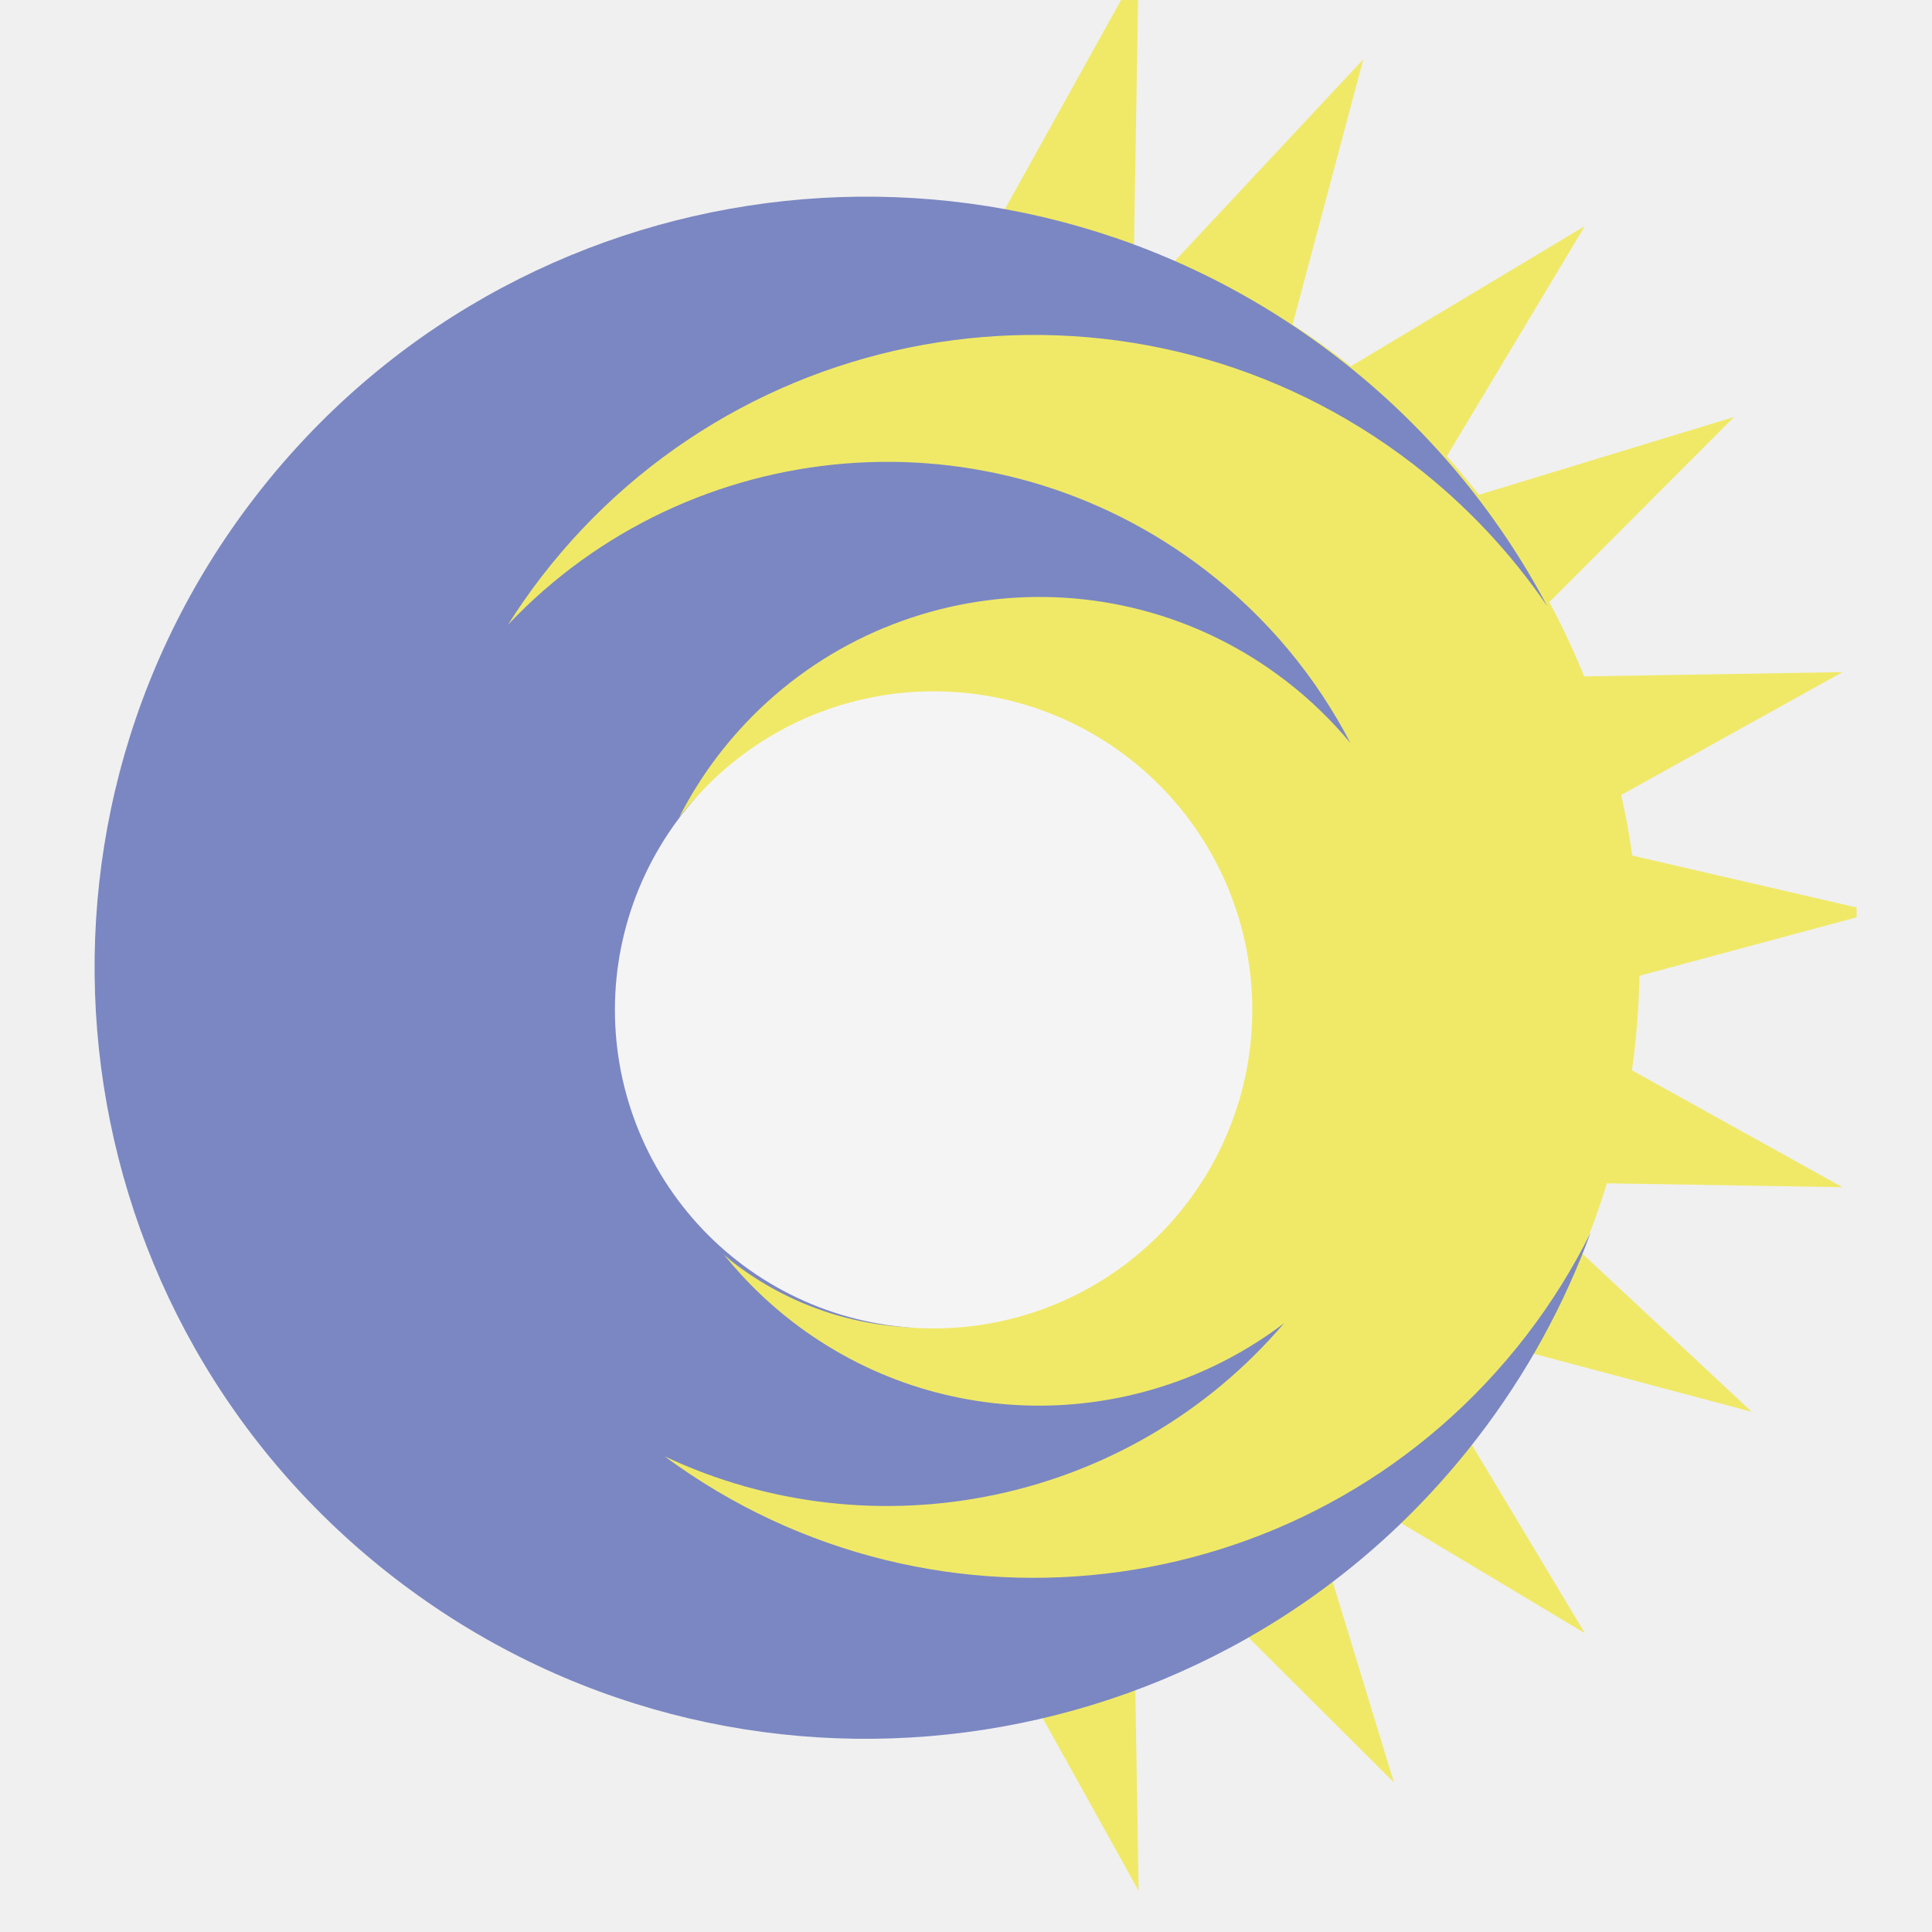
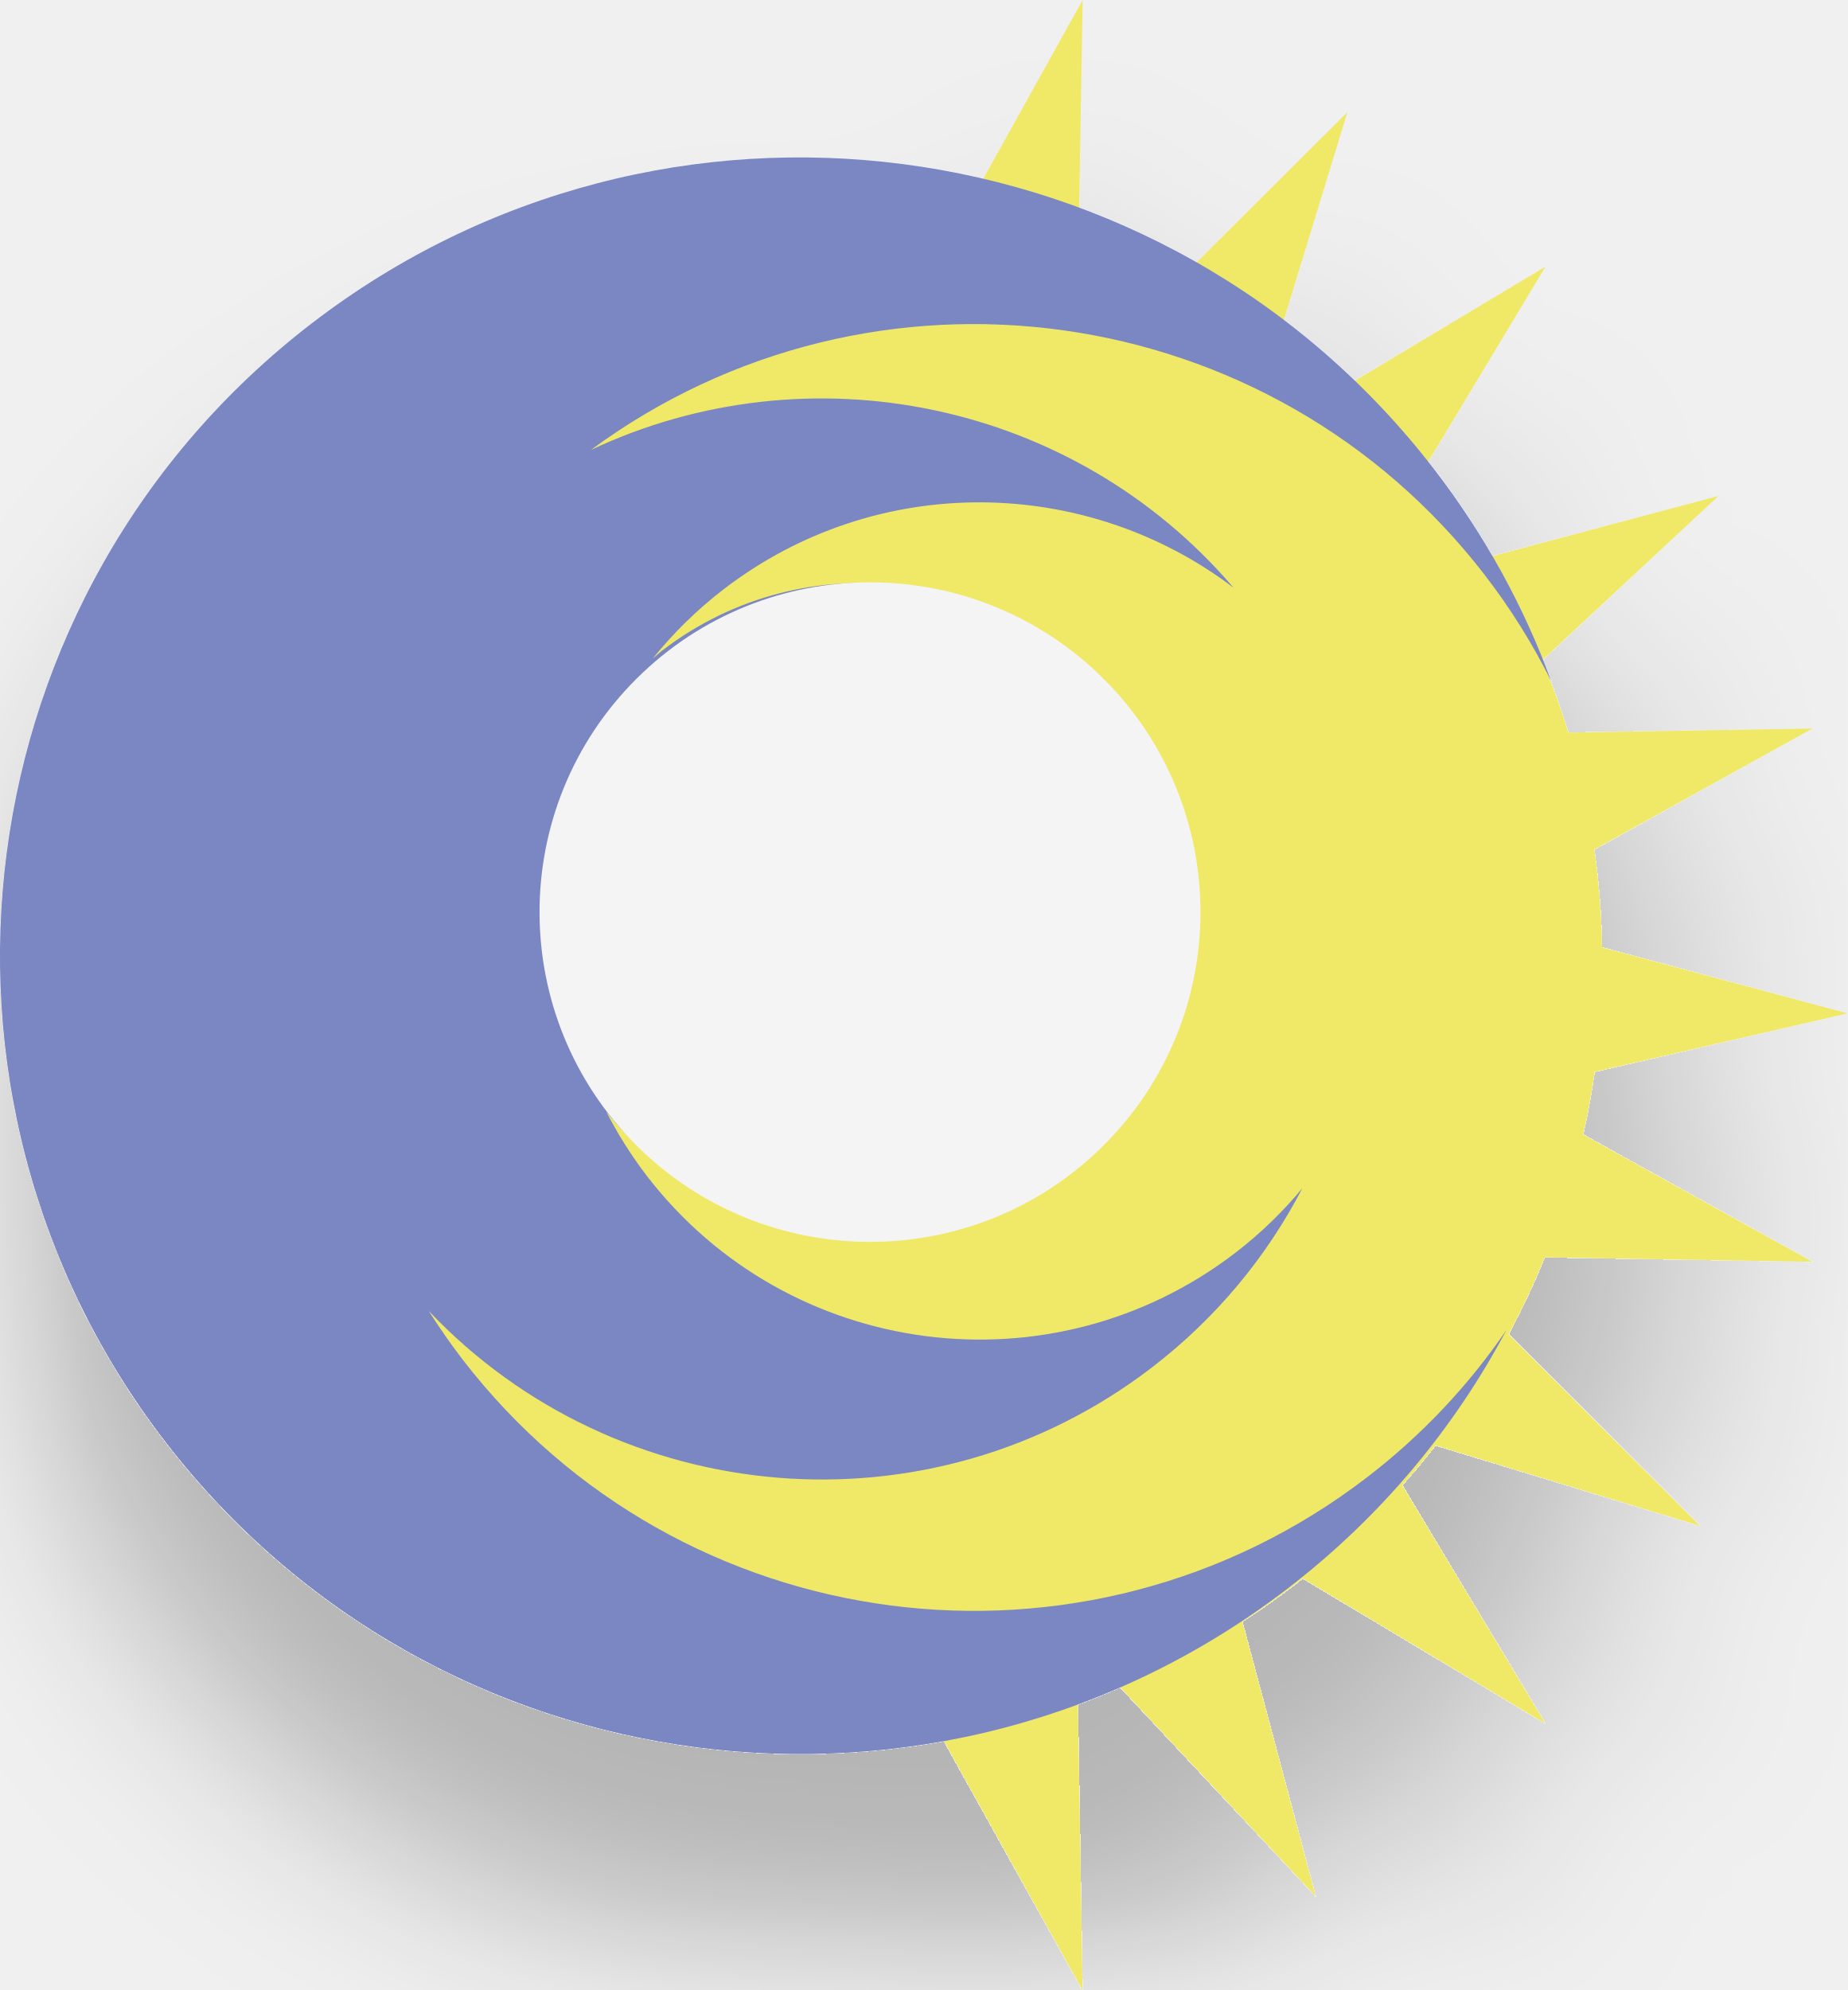
- <svg xmlns="http://www.w3.org/2000/svg" width="1080" zoomAndPan="magnify" viewBox="0 0 810 810" height="1080" preserveAspectRatio="xMidYMid meet" version="1.0">
+ <svg xmlns="http://www.w3.org/2000/svg" width="39" height="42" viewBox="0 0 39 42" fill="none">
+   <g clip-path="url(#clip0_902_18)">
+     <g filter="url(#filter0_d_902_18)">
+       <path d="M38.261 15.375L33.653 17.93C33.75 18.606 33.804 19.295 33.817 19.996L39.001 21.388L33.66 22.622C33.597 23.07 33.516 23.511 33.418 23.946L38.262 26.631L32.606 26.537C32.38 27.093 32.127 27.636 31.844 28.16L35.889 32.206L30.301 30.506C30.076 30.794 29.843 31.075 29.599 31.347L32.622 36.378L27.501 33.314C27.09 33.637 26.664 33.942 26.224 34.227L27.773 40.023L23.631 35.596C23.342 35.717 23.049 35.828 22.752 35.932L22.852 42.005L19.879 36.664C19.4 36.741 18.913 36.796 18.421 36.831L15.444 36.785C15.142 36.753 14.842 36.712 14.546 36.664L11.673 35.932C11.197 35.764 10.731 35.574 10.276 35.365L7.734 33.913C7.458 33.721 7.188 33.521 6.925 33.313L4.827 31.347C4.453 30.93 4.103 30.495 3.773 30.043L2.323 27.652C2.142 27.288 1.974 26.915 1.82 26.537L1.008 23.945C0.867 23.32 0.758 22.682 0.691 22.032L0.625 19.416C0.652 18.915 0.703 18.419 0.773 17.93L1.323 15.461C1.542 14.746 1.81 14.053 2.12 13.382L3.302 11.25C3.622 10.761 3.965 10.289 4.334 9.838L5.96 8.115C6.563 7.561 7.205 7.05 7.885 6.589L9.88 5.431C10.453 5.149 11.044 4.9 11.651 4.685L13.84 4.072C14.669 3.902 15.52 3.793 16.389 3.75L18.651 3.795C19.308 3.851 19.955 3.941 20.588 4.072L22.854 0.001L22.776 4.684C23.576 4.968 24.35 5.309 25.089 5.707L28.442 2.368L27.044 6.943C27.54 7.308 28.016 7.698 28.468 8.114L32.623 5.628L30.094 9.837C30.588 10.442 31.041 11.081 31.447 11.752L36.276 10.467L32.554 13.935C32.762 14.432 32.945 14.941 33.105 15.461L38.261 15.375Z" fill="#F0E968" />
+       <path d="M32.748 14.383C32.361 13.605 31.894 12.852 31.343 12.137C26.815 6.265 18.423 5.113 12.476 9.495C17.062 7.336 22.653 8.443 26.04 12.405C22.936 10.046 18.519 9.947 15.278 12.435C14.709 12.872 14.21 13.365 13.779 13.899C13.846 13.844 13.908 13.784 13.977 13.731C16.993 11.416 21.318 11.979 23.638 14.987C25.959 17.995 25.394 22.311 22.379 24.626C19.396 26.916 15.134 26.386 12.797 23.462C13.04 23.933 13.326 24.39 13.66 24.825C16.643 28.692 22.202 29.415 26.078 26.44C26.61 26.032 27.08 25.573 27.491 25.079C26.746 26.512 25.685 27.81 24.319 28.859C19.629 32.459 13.03 31.866 9.05 27.668C9.273 28.019 9.511 28.363 9.77 28.699C14.353 34.643 22.898 35.754 28.855 31.181C30.028 30.281 31.01 29.226 31.801 28.069C30.704 30.134 29.161 32.006 27.183 33.525C19.791 39.199 9.19 37.82 3.503 30.445C-2.184 23.07 -0.802 12.492 6.589 6.818C13.98 1.144 24.582 2.523 30.269 9.898C31.348 11.296 32.171 12.81 32.748 14.383Z" fill="#7B87C2" />
+       <path d="M23.298 14.329C26.022 17.047 26.022 21.454 23.298 24.172C20.574 26.89 16.157 26.89 13.432 24.172C10.708 21.454 10.708 17.047 13.432 14.329C16.157 11.611 20.574 11.611 23.298 14.329Z" fill="#F5F4F5" />
+     </g>
+   </g>
  <defs>
-     <clipPath id="942f223600">
-       <path d="M 51 0 L 778.395 0 L 778.395 793 L 51 793 Z M 51 0 " clip-rule="nonzero" />
+     <filter id="filter0_d_902_18" x="-4.001" y="0.001" width="47.002" height="50.004" filterUnits="userSpaceOnUse" color-interpolation-filters="sRGB">
+       <feFlood flood-opacity="0" result="BackgroundImageFix" />
+       <feColorMatrix in="SourceAlpha" type="matrix" values="0 0 0 0 0 0 0 0 0 0 0 0 0 0 0 0 0 0 127 0" result="hardAlpha" />
+       <feOffset dy="4" />
+       <feGaussianBlur stdDeviation="2" />
+       <feComposite in2="hardAlpha" operator="out" />
+       <feColorMatrix type="matrix" values="0 0 0 0 0 0 0 0 0 0 0 0 0 0 0 0 0 0 0.25 0" />
+       <feBlend mode="normal" in2="BackgroundImageFix" result="effect1_dropShadow_902_18" />
+       <feBlend mode="normal" in="SourceGraphic" in2="effect1_dropShadow_902_18" result="shape" />
+     </filter>
+     <clipPath id="clip0_902_18">
+       <rect width="39" height="42" fill="white" />
    </clipPath>
  </defs>
-   <g clip-path="url(#942f223600)">
-     <path fill="#f0e968" d="M 772.461 497.746 L 684.191 448.734 C 686.051 435.762 687.09 422.531 687.348 409.094 L 786.621 382.375 L 684.332 358.699 C 683.129 350.109 681.574 341.645 679.703 333.301 L 772.473 281.789 L 664.16 283.582 C 659.824 272.914 654.977 262.504 649.551 252.441 L 727.031 174.812 L 620.012 207.441 C 615.688 201.918 611.227 196.52 606.559 191.301 L 664.453 94.777 L 566.375 153.559 C 558.512 147.352 550.355 141.508 541.914 136.047 L 571.582 24.84 L 492.254 109.762 C 486.727 107.441 481.105 105.328 475.426 103.316 L 477.348 -13.199 L 420.402 89.277 C 411.23 87.801 401.906 86.75 392.48 86.07 L 335.457 86.957 C 329.672 87.57 323.938 88.352 318.258 89.277 L 263.234 103.328 C 254.113 106.559 245.199 110.199 236.48 114.211 L 187.793 142.059 C 182.508 145.738 177.34 149.582 172.297 153.57 L 132.113 191.301 C 124.969 199.289 118.25 207.633 111.938 216.312 L 84.16 262.184 C 80.695 269.184 77.488 276.324 74.527 283.594 L 58.98 333.312 C 56.289 345.312 54.195 357.555 52.902 370.031 L 51.645 420.211 C 52.156 429.84 53.133 439.352 54.48 448.734 L 65.023 496.105 C 69.215 509.824 74.348 523.121 80.273 535.992 L 102.91 576.902 C 109.039 586.285 115.621 595.336 122.688 603.992 L 153.828 637.043 C 165.371 647.668 177.672 657.477 190.691 666.324 L 228.898 688.543 C 239.863 693.953 251.191 698.734 262.824 702.863 L 304.738 714.617 C 320.617 717.887 336.918 719.977 353.566 720.797 L 396.879 719.938 C 409.461 718.863 421.852 717.133 433.973 714.633 L 477.375 792.734 L 475.887 702.887 C 491.215 697.438 506.027 690.887 520.176 683.258 L 584.406 747.309 L 557.625 659.527 C 567.129 652.543 576.238 645.043 584.895 637.066 L 664.48 684.758 L 616.035 604.004 C 625.5 592.402 634.172 580.145 641.945 567.273 L 734.445 591.926 L 663.156 525.387 C 667.133 515.852 670.648 506.082 673.699 496.105 Z M 772.461 497.746 " fill-opacity="1" fill-rule="nonzero" />
-   </g>
-   <path fill="#7b87c2" d="M 666.879 516.785 C 659.453 531.711 650.512 546.156 639.957 559.875 C 553.238 672.543 392.504 694.645 278.625 610.566 C 366.445 652.004 473.527 630.758 538.387 554.734 C 478.941 600.004 394.352 601.902 332.289 554.172 C 321.387 545.785 311.832 536.324 303.57 526.066 C 304.855 527.133 306.035 528.273 307.367 529.297 C 365.121 573.707 447.953 562.914 492.395 505.195 C 536.836 447.48 526.023 364.672 468.281 320.25 C 411.156 276.312 329.531 286.48 284.77 342.582 C 289.41 333.543 294.887 324.773 301.301 316.441 C 358.414 242.238 464.883 228.363 539.117 285.453 C 549.301 293.289 558.32 302.082 566.195 311.559 C 551.918 284.07 531.602 259.172 505.426 239.043 C 415.605 169.969 289.23 181.352 213.008 261.891 C 217.266 255.16 221.832 248.543 226.781 242.109 C 314.562 128.059 478.223 106.738 592.309 194.48 C 614.777 211.762 633.582 232.008 648.73 254.199 C 627.719 214.57 598.168 178.66 560.281 149.52 C 418.723 40.648 215.676 67.109 106.758 208.609 C -2.16 350.109 24.312 553.066 165.871 661.938 C 307.43 770.809 510.477 744.348 619.395 602.848 C 640.059 576.027 655.82 546.977 666.879 516.785 Z M 666.879 516.785 " fill-opacity="1" fill-rule="nonzero" />
-   <path fill="#f5f4f5" d="M 485.883 328.957 C 487.43 330.504 488.938 332.086 490.406 333.703 C 491.875 335.324 493.301 336.977 494.688 338.668 C 496.078 340.359 497.422 342.078 498.723 343.836 C 500.027 345.59 501.285 347.379 502.5 349.195 C 503.715 351.012 504.883 352.859 506.008 354.734 C 507.133 356.605 508.211 358.508 509.242 360.438 C 510.273 362.363 511.254 364.316 512.188 366.293 C 513.125 368.266 514.012 370.266 514.848 372.285 C 515.684 374.305 516.469 376.34 517.207 378.398 C 517.945 380.457 518.629 382.531 519.266 384.625 C 519.898 386.715 520.48 388.82 521.012 390.941 C 521.543 393.062 522.023 395.191 522.449 397.336 C 522.879 399.48 523.25 401.633 523.57 403.797 C 523.895 405.957 524.16 408.125 524.375 410.301 C 524.59 412.477 524.75 414.656 524.855 416.836 C 524.965 419.02 525.02 421.207 525.02 423.391 C 525.02 425.578 524.965 427.762 524.855 429.945 C 524.75 432.129 524.59 434.305 524.375 436.48 C 524.16 438.656 523.895 440.824 523.574 442.988 C 523.25 445.148 522.879 447.301 522.453 449.445 C 522.023 451.59 521.547 453.723 521.016 455.84 C 520.484 457.961 519.902 460.066 519.266 462.16 C 518.633 464.25 517.945 466.324 517.207 468.383 C 516.473 470.441 515.688 472.48 514.848 474.5 C 514.012 476.52 513.125 478.516 512.191 480.492 C 511.258 482.469 510.273 484.418 509.242 486.348 C 508.211 488.273 507.137 490.176 506.012 492.051 C 504.887 493.926 503.719 495.77 502.504 497.59 C 501.289 499.406 500.027 501.191 498.727 502.945 C 497.426 504.703 496.078 506.426 494.691 508.113 C 493.305 509.805 491.879 511.457 490.41 513.078 C 488.941 514.699 487.434 516.281 485.887 517.824 C 484.34 519.371 482.758 520.879 481.137 522.348 C 479.52 523.812 477.863 525.242 476.172 526.629 C 474.48 528.016 472.758 529.359 471.004 530.66 C 469.246 531.961 467.461 533.223 465.641 534.434 C 463.824 535.648 461.977 536.82 460.102 537.941 C 458.227 539.066 456.324 540.145 454.395 541.172 C 452.465 542.203 450.516 543.188 448.539 544.121 C 446.562 545.055 444.562 545.941 442.543 546.777 C 440.523 547.613 438.484 548.398 436.426 549.137 C 434.367 549.871 432.289 550.559 430.195 551.191 C 428.105 551.828 426 552.41 423.879 552.941 C 421.758 553.473 419.625 553.949 417.48 554.379 C 415.336 554.805 413.18 555.176 411.016 555.496 C 408.855 555.82 406.684 556.086 404.508 556.301 C 402.332 556.516 400.152 556.676 397.969 556.781 C 395.785 556.891 393.602 556.945 391.414 556.945 C 389.227 556.945 387.043 556.891 384.855 556.781 C 382.672 556.676 380.492 556.516 378.316 556.301 C 376.141 556.086 373.973 555.82 371.809 555.5 C 369.645 555.18 367.492 554.805 365.348 554.379 C 363.203 553.953 361.07 553.473 358.949 552.941 C 356.828 552.41 354.723 551.828 352.629 551.195 C 350.535 550.559 348.461 549.875 346.402 549.137 C 344.344 548.402 342.305 547.613 340.285 546.777 C 338.262 545.941 336.266 545.059 334.289 544.121 C 332.312 543.188 330.359 542.207 328.43 541.176 C 326.504 540.145 324.602 539.066 322.727 537.945 C 320.848 536.82 319.004 535.652 317.184 534.438 C 315.367 533.223 313.578 531.965 311.824 530.664 C 310.066 529.363 308.344 528.016 306.652 526.629 C 304.961 525.242 303.309 523.816 301.688 522.348 C 300.066 520.883 298.484 519.375 296.938 517.828 C 295.391 516.285 293.883 514.703 292.414 513.082 C 290.949 511.461 289.52 509.809 288.133 508.117 C 286.746 506.43 285.402 504.707 284.098 502.949 C 282.797 501.195 281.535 499.41 280.32 497.59 C 279.105 495.773 277.938 493.93 276.812 492.055 C 275.688 490.18 274.613 488.277 273.582 486.352 C 272.551 484.422 271.566 482.473 270.633 480.496 C 269.699 478.52 268.812 476.523 267.977 474.504 C 267.137 472.484 266.352 470.445 265.613 468.387 C 264.879 466.328 264.191 464.254 263.559 462.164 C 262.922 460.07 262.34 457.965 261.809 455.844 C 261.277 453.727 260.797 451.594 260.371 449.449 C 259.945 447.305 259.57 445.152 259.25 442.992 C 258.93 440.828 258.66 438.66 258.445 436.484 C 258.234 434.312 258.07 432.133 257.965 429.949 C 257.855 427.766 257.805 425.582 257.805 423.395 C 257.805 421.211 257.855 419.027 257.965 416.844 C 258.07 414.66 258.23 412.48 258.445 410.305 C 258.66 408.129 258.93 405.961 259.25 403.801 C 259.57 401.637 259.945 399.484 260.371 397.34 C 260.797 395.199 261.277 393.066 261.809 390.945 C 262.34 388.824 262.922 386.719 263.555 384.629 C 264.191 382.535 264.875 380.461 265.613 378.402 C 266.348 376.348 267.137 374.309 267.973 372.289 C 268.809 370.27 269.695 368.27 270.629 366.297 C 271.566 364.32 272.547 362.367 273.578 360.441 C 274.609 358.512 275.688 356.613 276.812 354.738 C 277.934 352.863 279.105 351.016 280.32 349.199 C 281.535 347.383 282.793 345.594 284.094 343.84 C 285.398 342.082 286.742 340.359 288.129 338.672 C 289.516 336.98 290.945 335.328 292.414 333.707 C 293.883 332.09 295.387 330.508 296.934 328.961 C 298.48 327.414 300.062 325.91 301.684 324.441 C 303.305 322.973 304.961 321.547 306.648 320.16 C 308.34 318.773 310.062 317.43 311.82 316.125 C 313.574 314.824 315.363 313.566 317.18 312.352 C 319 311.137 320.844 309.969 322.723 308.844 C 324.598 307.723 326.5 306.645 328.426 305.613 C 330.355 304.582 332.309 303.602 334.285 302.668 C 336.262 301.73 338.258 300.848 340.281 300.008 C 342.301 299.172 344.34 298.387 346.398 297.652 C 348.457 296.914 350.531 296.23 352.625 295.594 C 354.719 294.961 356.824 294.375 358.945 293.848 C 361.066 293.316 363.199 292.836 365.344 292.41 C 367.488 291.984 369.641 291.609 371.805 291.289 C 373.969 290.969 376.137 290.699 378.312 290.484 C 380.488 290.273 382.668 290.109 384.852 290.004 C 387.035 289.898 389.223 289.844 391.41 289.844 C 393.594 289.844 395.781 289.895 397.965 290.004 C 400.148 290.109 402.328 290.273 404.504 290.484 C 406.68 290.699 408.852 290.969 411.012 291.289 C 413.176 291.609 415.328 291.98 417.473 292.41 C 419.617 292.836 421.75 293.312 423.871 293.844 C 425.992 294.375 428.102 294.957 430.191 295.594 C 432.285 296.227 434.359 296.914 436.418 297.648 C 438.477 298.387 440.52 299.172 442.539 300.008 C 444.559 300.844 446.555 301.73 448.535 302.664 C 450.512 303.598 452.461 304.582 454.391 305.609 C 456.32 306.641 458.223 307.719 460.098 308.844 C 461.973 309.965 463.82 311.133 465.637 312.348 C 467.457 313.562 469.242 314.82 471 316.125 C 472.754 317.426 474.477 318.77 476.168 320.156 C 477.859 321.543 479.516 322.969 481.133 324.438 C 482.754 325.906 484.336 327.41 485.883 328.957 Z M 485.883 328.957 " fill-opacity="1" fill-rule="nonzero" />
</svg>
